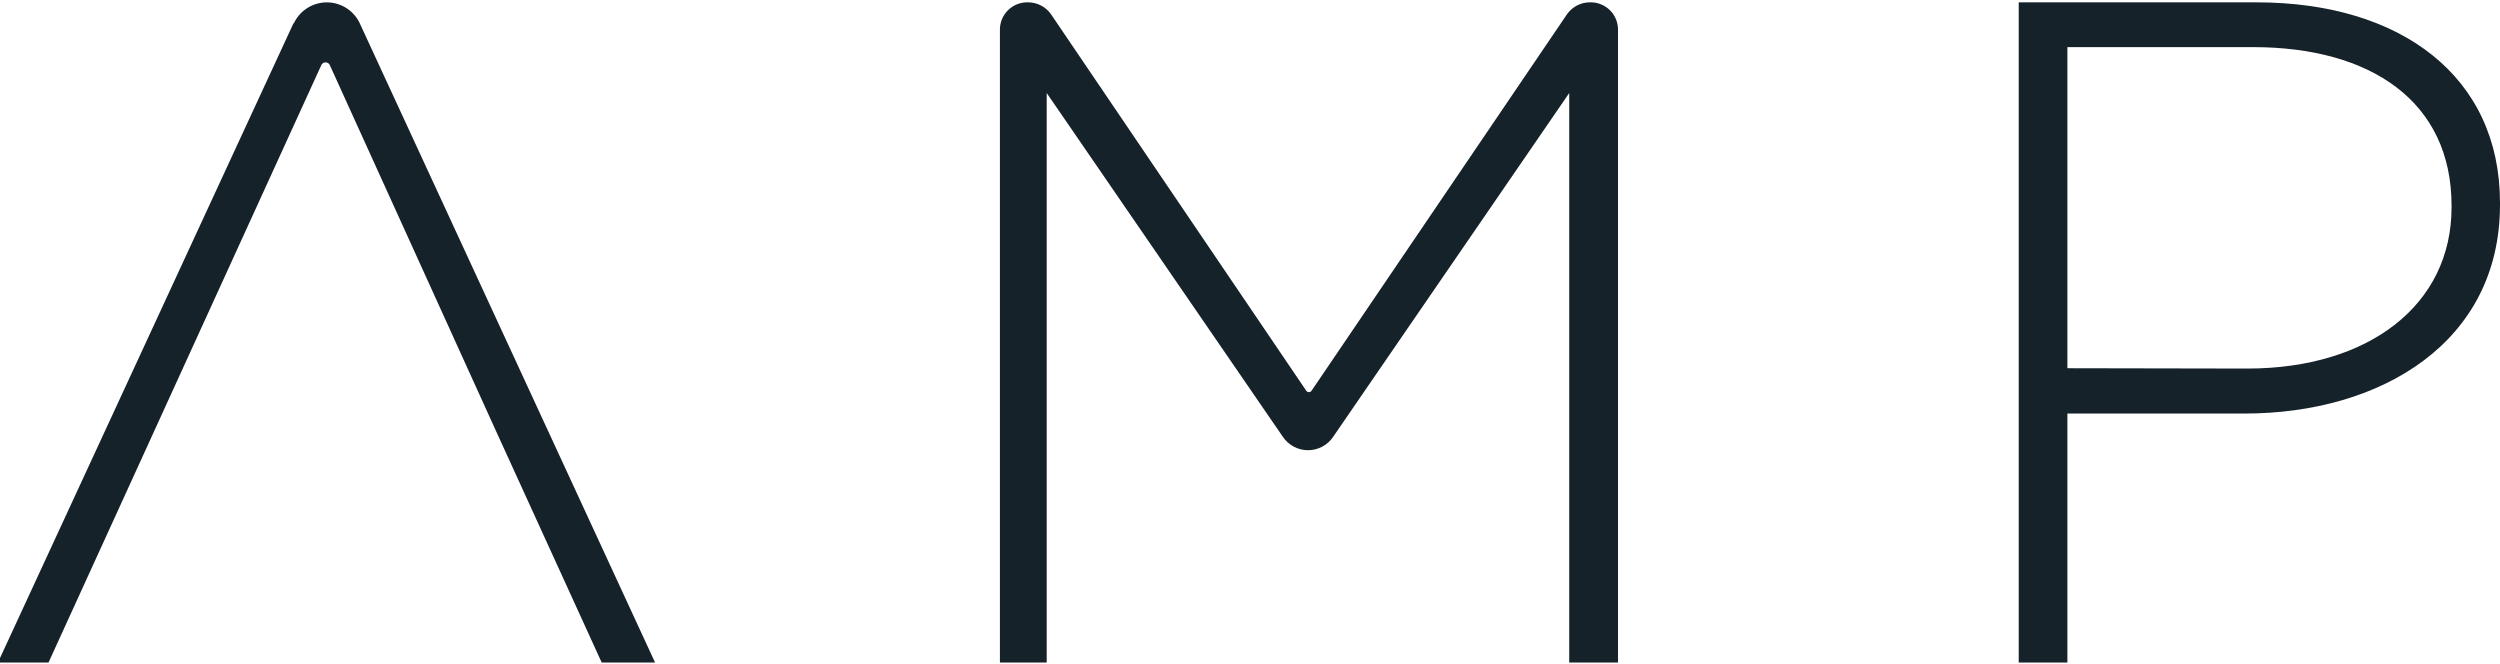
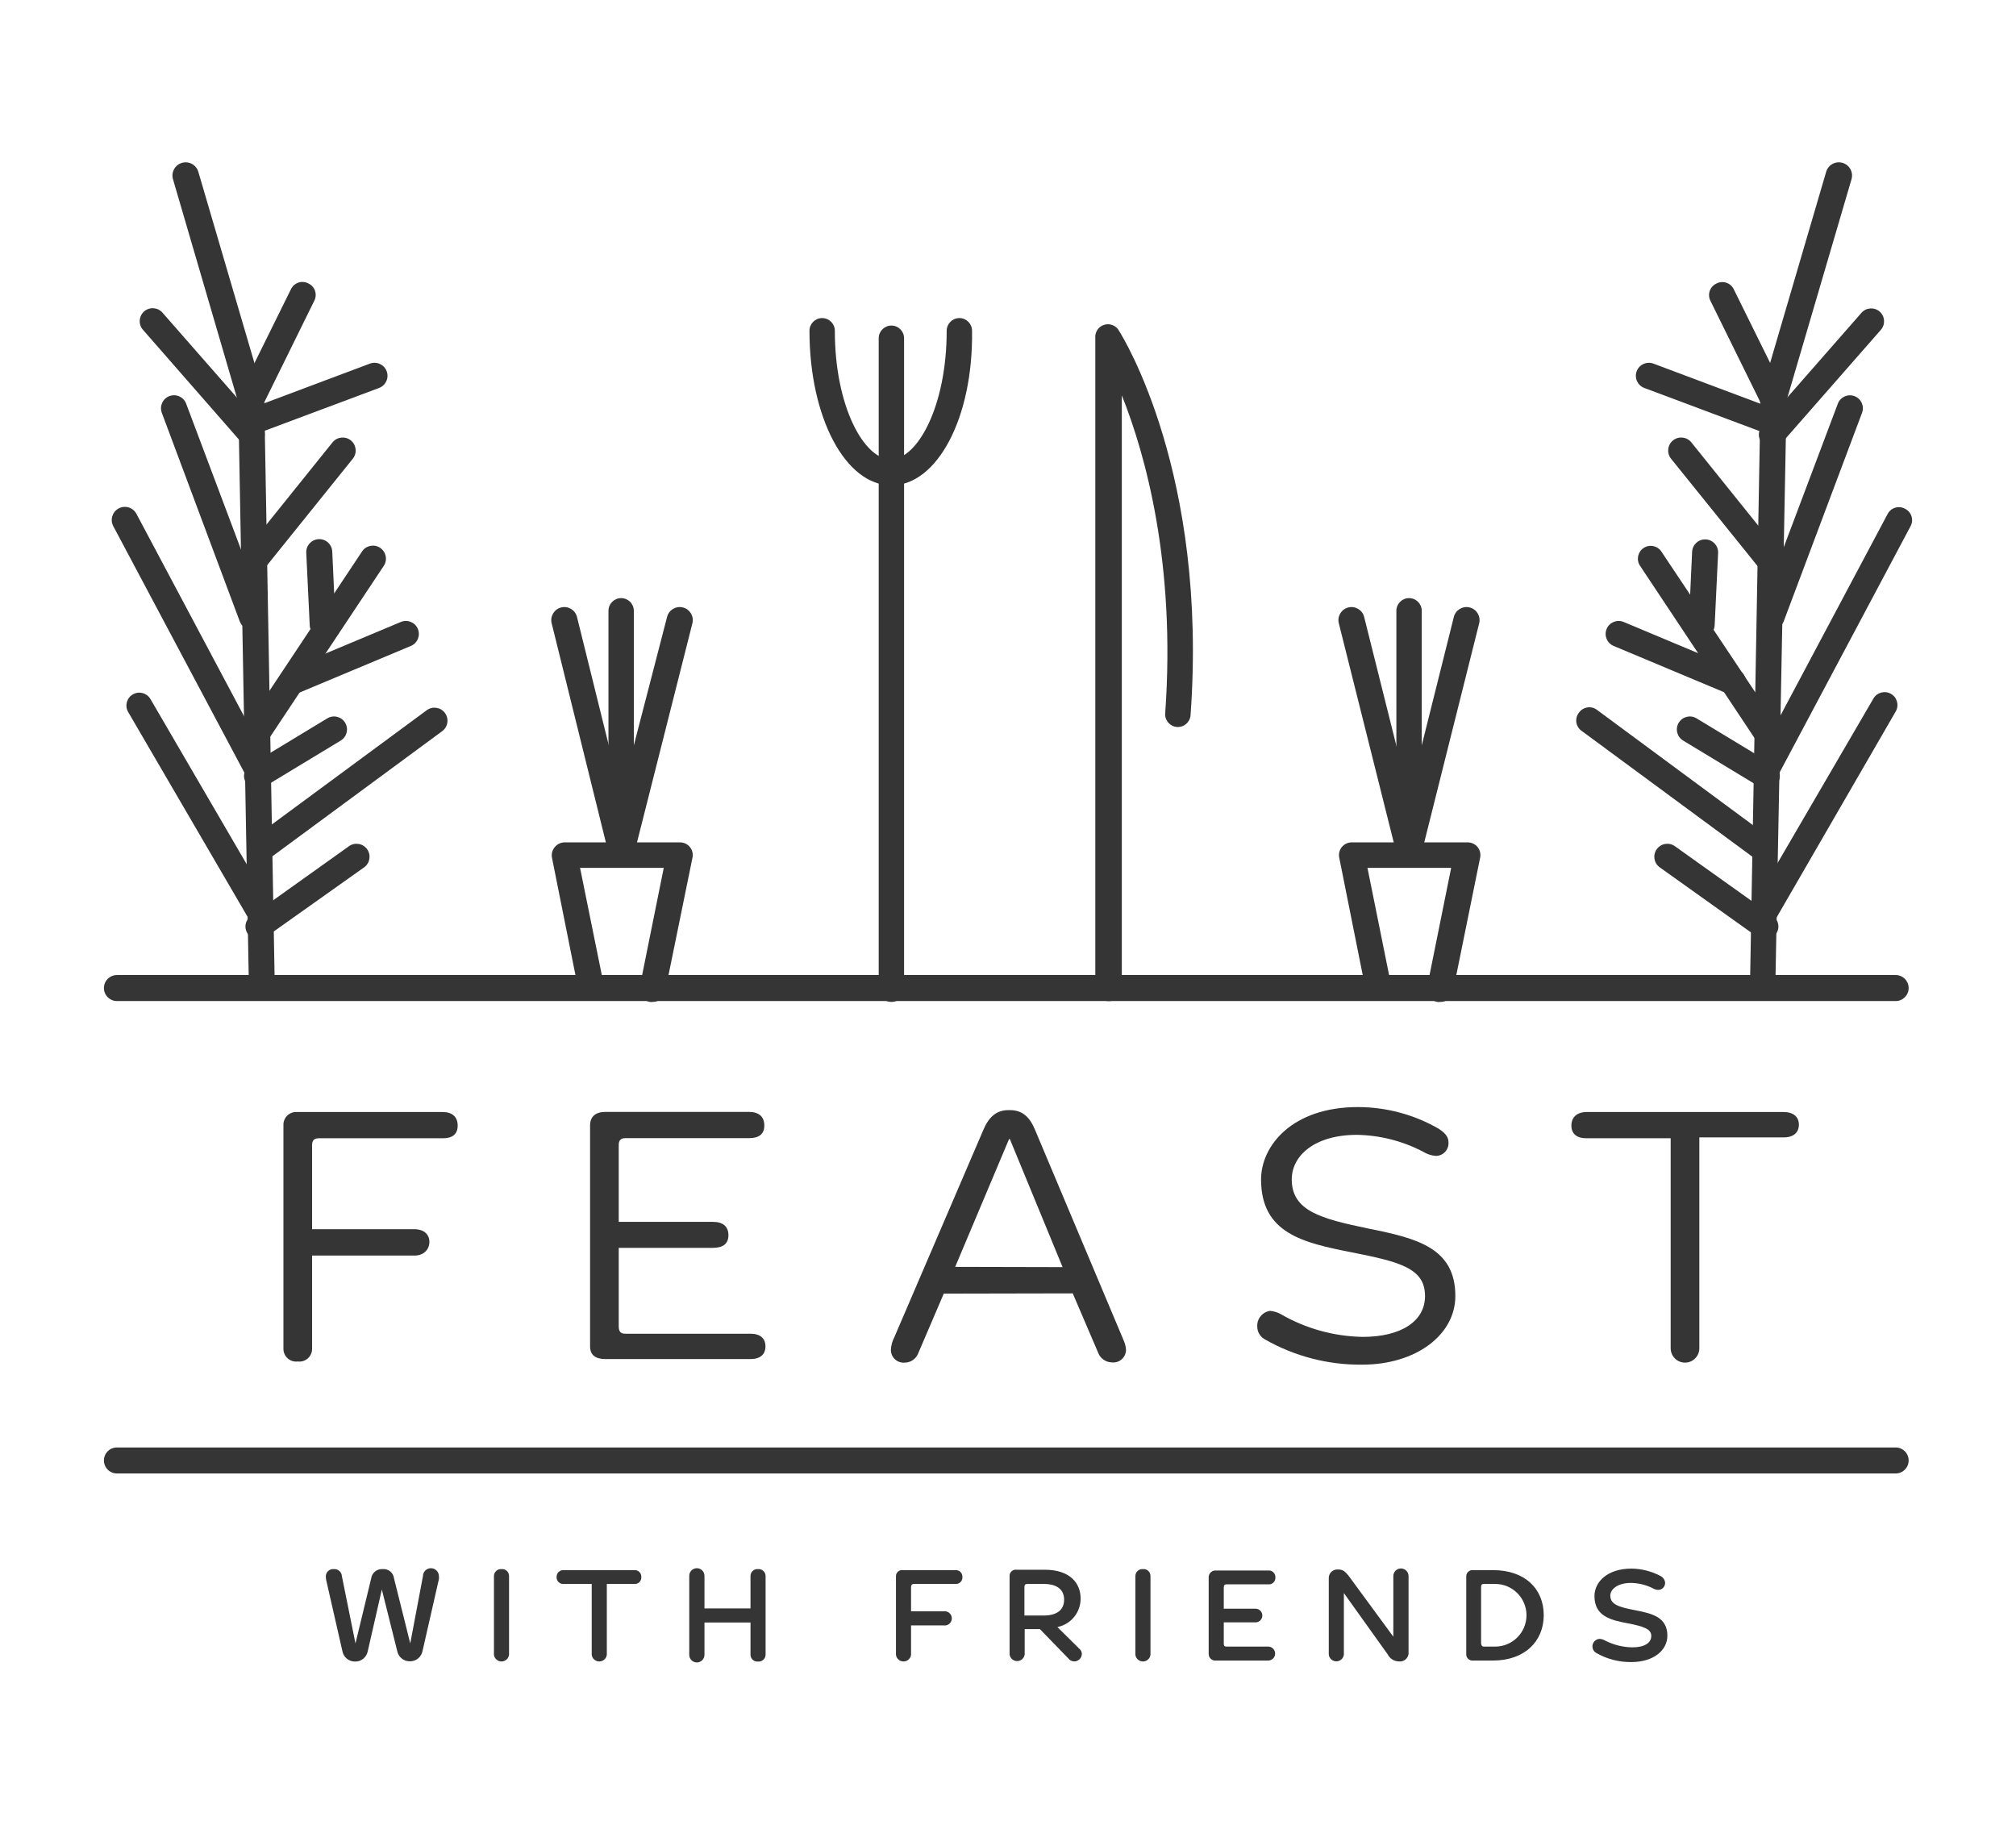
- <svg xmlns="http://www.w3.org/2000/svg" id="Layer_1" data-name="Layer 1" viewBox="0 0 599.5 159.22">
+ <svg xmlns="http://www.w3.org/2000/svg" id="Layer_1" data-name="Layer 1" viewBox="0 0 158.97 143.56">
  <defs>
-     <style>.cls-1{fill:#16222a;fill-rule:evenodd;}</style>
+     <style>.cls-1{fill:#353535;}</style>
  </defs>
-   <path class="cls-1" d="M484.09.56h57C575.7.56,599.5,18.3,599.5,48.63v.45c0,33-28.52,50.09-61.3,50.09H495.76v59.71H484.09Zm54.79,87.82c29.19,0,49-15.27,49-38.63V49.3c0-24.93-19.31-38-47.61-38H495.76v77Z" />
-   <path class="cls-1" d="M86.46,6c-.07-.17-.15-.33-.23-.5l-.08-.17h0a8.74,8.74,0,0,0-15.69.26h-.09L-.5,158.88H11.63L77.07,15.57a1.12,1.12,0,0,1,2,0l40.3,88.73,24.92,54.58h12.8Z" />
-   <path class="cls-1" d="M381.24.56a6.7,6.7,0,0,0-5.44,2.81L314.51,93.7a.77.77,0,0,1-1.27,0L252,3.37A6.71,6.71,0,0,0,246.51.56a6.54,6.54,0,0,0-6.73,6.5V158.88H251V22.31l56.66,82.48a7.26,7.26,0,0,0,12,0L376.3,22.31V158.88H388V7.06a6.54,6.54,0,0,0-6.73-6.5" />
+   <path class="cls-1" d="M24.61,90.29v6.63h8.06c.77,0,1.19.42,1.19,1S33.44,99,32.67,99H24.61v7.35a1,1,0,0,1-1.13,1,1,1,0,0,1-1.13-1V88.68a1,1,0,0,1,1.07-1H34.9c.77,0,1.19.39,1.19,1.07s-.42,1-1.16,1H25.14C24.76,89.75,24.61,89.93,24.61,90.29Z" />
+   <path class="cls-1" d="M49.32,105.16h9.85c.77,0,1.19.36,1.19,1s-.42,1-1.19,1H47.75c-.81,0-1.22-.33-1.22-1V88.74c0-.68.41-1.07,1.22-1.07h11.3c.8,0,1.22.39,1.22,1.07s-.42,1-1.19,1H49.32c-.38,0-.53.18-.53.54v6.06h7.43c.81,0,1.22.39,1.22,1.05s-.41,1-1.22,1H48.79v6.18C48.79,105,48.94,105.16,49.32,105.16Z" />
+   <path class="cls-1" d="M74.42,102l-2,4.67a1.15,1.15,0,0,1-1.1.77,1,1,0,0,1-1.07-1,2.38,2.38,0,0,1,.27-1l7-16.3c.41-1,1-1.61,2-1.61h.12c1,0,1.58.57,2,1.61l7,16.63a2.12,2.12,0,0,1,.15.65,1,1,0,0,1-1.13,1,1.17,1.17,0,0,1-1.07-.77l-2-4.67Zm9.37-2.09L79.63,89.81h-.06L75.32,99.89Z" />
+   <path class="cls-1" d="M113.45,89c.44.3.77.59.77,1.07a1,1,0,0,1-1,1.07,2.17,2.17,0,0,1-1-.33A11.7,11.7,0,0,0,107,89.48c-3.33,0-5.14,1.64-5.14,3.51,0,2.5,2.32,3.1,6,3.87,3.86.77,6.9,1.52,6.9,5.33,0,3.06-3.1,5.41-7.35,5.41a15.14,15.14,0,0,1-7.68-2,1.14,1.14,0,0,1-.59-1,1.18,1.18,0,0,1,1-1.24,2,2,0,0,1,.86.26,13.34,13.34,0,0,0,6.46,1.79c3,0,4.91-1.22,4.91-3.22,0-2.2-2-2.7-5.8-3.45S99.44,97.25,99.44,93c0-2.67,2.46-5.71,7.64-5.71A12.78,12.78,0,0,1,113.45,89Z" />
+   <path class="cls-1" d="M125.1,89.75c-.77,0-1.19-.36-1.19-1s.42-1.07,1.22-1.07h15.5c.8,0,1.22.39,1.22,1s-.42,1-1.19,1H134v16.63a1.13,1.13,0,0,1-2.26,0V89.75Z" />
+   <path class="cls-1" d="M25.69,124.29a.58.58,0,0,1,.64-.57.59.59,0,0,1,.63.56l1.07,5.3h0l1.24-5.13a.85.85,0,0,1,.89-.73.83.83,0,0,1,.91.73l1.28,5.13h0l1-5.3a.63.63,0,0,1,1.26,0,1,1,0,0,1,0,.23l-1.29,5.66a1,1,0,0,1-1,.82,1,1,0,0,1-1-.82l-1.21-4.84h0L29,130.19a1,1,0,0,1-1,.82,1,1,0,0,1-1-.82l-1.29-5.66A2.32,2.32,0,0,1,25.69,124.29Z" />
+   <path class="cls-1" d="M39.55,123.72a.54.54,0,0,1,.59.53v6.23a.6.6,0,0,1-1.19,0v-6.23A.55.55,0,0,1,39.55,123.72Z" />
+   <path class="cls-1" d="M44.47,124.89a.52.52,0,0,1-.58-.54.53.53,0,0,1,.59-.55H50a.52.52,0,0,1,.57.55.51.51,0,0,1-.57.54H47.85v5.59a.6.6,0,0,1-1.19,0v-5.59Z" />
+   <path class="cls-1" d="M55.55,127.93v2.55a.6.6,0,0,1-1.2,0v-6.23a.6.6,0,0,1,1.2,0v2.57h3.63v-2.57a.54.54,0,0,1,.59-.53.55.55,0,0,1,.6.53v6.23a.55.55,0,0,1-.6.53.54.54,0,0,1-.59-.53v-2.55Z" />
+   <path class="cls-1" d="M71.84,125.14v1.91h2.58a.56.56,0,1,1,0,1.11H71.84v2.32a.6.6,0,0,1-1.19,0v-6.17a.48.48,0,0,1,.54-.51h4.13a.52.52,0,0,1,.57.55.51.51,0,0,1-.56.54H72.06C71.9,124.89,71.84,125,71.84,125.14Z" />
+   <path class="cls-1" d="M83.38,128.29,85.11,130a.54.54,0,0,1,.2.42.61.61,0,0,1-.6.58.59.59,0,0,1-.46-.23L82,128.45H80.8v2a.6.6,0,0,1-1.19,0v-6.17a.48.48,0,0,1,.54-.51h2.24c2,0,2.82,1.08,2.82,2.25A2.28,2.28,0,0,1,83.38,128.29Zm-1.08-.91c1.19,0,1.61-.57,1.61-1.25s-.42-1.24-1.61-1.24H81c-.15,0-.22.07-.22.25v2.24Z" />
+   <path class="cls-1" d="M90.13,123.72a.54.54,0,0,1,.59.53v6.23a.6.6,0,0,1-1.19,0v-6.23A.55.55,0,0,1,90.13,123.72Z" />
+   <path class="cls-1" d="M96.72,129.83H100a.55.55,0,1,1,0,1.1H95.89a.52.52,0,0,1-.58-.55v-6a.53.53,0,0,1,.58-.55H100a.52.52,0,0,1,.57.55.51.51,0,0,1-.57.54H96.72c-.15,0-.22.07-.22.25v1.67H99a.54.54,0,1,1,0,1.08H96.5v1.69C96.5,129.77,96.57,129.83,96.72,129.83Z" />
+   <path class="cls-1" d="M110.31,131h0a1,1,0,0,1-.88-.55l-3.46-4.84v4.86a.6.6,0,0,1-1.19,0v-6a.67.67,0,0,1,.66-.72h.07c.37,0,.56.13.91.6l3.45,4.7v-4.78a.6.6,0,0,1,1.2,0v6.12A.68.68,0,0,1,110.31,131Z" />
+   <path class="cls-1" d="M115.62,130.41v-6.1a.49.49,0,0,1,.55-.51h1.56c2.52,0,4,1.48,4,3.55s-1.51,3.58-4,3.58h-1.56A.49.49,0,0,1,115.62,130.41Zm1.41-.58h.87a2.47,2.47,0,1,0,0-4.94H117c-.15,0-.21.07-.21.25v4.44C116.82,129.77,116.88,129.83,117,129.83Z" />
+   <path class="cls-1" d="M130.91,124.25a.67.67,0,0,1,.39.52.55.55,0,0,1-.52.59.84.84,0,0,1-.45-.13,4,4,0,0,0-1.73-.42c-1,0-1.62.47-1.62,1,0,.72.71.91,2,1.16s2.5.54,2.5,2c0,1.14-1.07,2.08-2.85,2.08a5.44,5.44,0,0,1-2.78-.73.58.58,0,0,1-.28-.48.6.6,0,0,1,.56-.62,1,1,0,0,1,.45.14,4.88,4.88,0,0,0,2.12.53c1,0,1.51-.36,1.51-.9s-.57-.75-1.88-1-2.6-.55-2.6-2.14c0-1.11,1-2.17,2.93-2.17A5,5,0,0,1,130.91,124.25Z" />
+   <path class="cls-1" d="M149.48,78.93H9.22a1,1,0,0,1,0-2.05H149.48a1,1,0,0,1,0,2.05Z" />
+   <path class="cls-1" d="M149.48,116.18H9.22a1,1,0,0,1,0-2.05H149.48a1,1,0,0,1,0,2.05Z" />
+   <path class="cls-1" d="M20.62,78.41a1,1,0,0,1-1-1l-.84-46.18,4.16-8.42a1,1,0,0,1,1.38-.46,1,1,0,0,1,.46,1.37l-3.94,8,.82,45.68a1,1,0,0,1-1,1Z" />
+   <path class="cls-1" d="M20.11,34.2a1,1,0,0,1-1-.66,1,1,0,0,1,.6-1.32l9.46-3.55a1,1,0,1,1,.72,1.92l-9.46,3.54A.92.92,0,0,1,20.11,34.2Z" />
+   <path class="cls-1" d="M19.79,32.48a1,1,0,0,1-1-.74L13.64,14.13a1,1,0,0,1,2-.58l5.17,17.62a1,1,0,0,1-.69,1.27A1,1,0,0,1,19.79,32.48Z" />
+   <path class="cls-1" d="M19.84,35.27a1,1,0,0,1-.77-.35L11.27,26a1,1,0,1,1,1.54-1.35l7.8,8.9A1,1,0,0,1,20.52,35,1.05,1.05,0,0,1,19.84,35.27Z" />
+   <path class="cls-1" d="M19.9,49.65a1,1,0,0,1-1-.67L12.76,32.55a1,1,0,0,1,1.92-.72l6.18,16.43a1,1,0,0,1-.6,1.32A1.15,1.15,0,0,1,19.9,49.65Z" />
+   <path class="cls-1" d="M20.38,61.84a1,1,0,0,1-.91-.54L8.94,41.5a1,1,0,0,1,1.81-1l10.53,19.8a1,1,0,0,1-.42,1.38A1.07,1.07,0,0,1,20.38,61.84Z" />
+   <path class="cls-1" d="M20.52,73a1,1,0,0,1-.88-.51L10.1,56.13a1,1,0,1,1,1.77-1l9.54,16.37a1,1,0,0,1-.37,1.4A1,1,0,0,1,20.52,73Z" />
+   <path class="cls-1" d="M19.85,45.46a1,1,0,0,1-.64-.22,1,1,0,0,1-.16-1.44l7.17-8.92a1,1,0,0,1,1.6,1.29l-7.17,8.91A1,1,0,0,1,19.85,45.46Z" />
+   <path class="cls-1" d="M20.44,74.05a1,1,0,0,1-.59-1.86l7.67-5.47a1,1,0,0,1,1.19,1.67L21,73.86A1,1,0,0,1,20.44,74.05Z" />
+   <path class="cls-1" d="M20.7,67.83a1,1,0,0,1-.83-.42A1,1,0,0,1,20.09,66L33.65,56a1,1,0,1,1,1.22,1.65l-13.57,10A1,1,0,0,1,20.7,67.83Z" />
+   <path class="cls-1" d="M19.75,59.6a1,1,0,0,1-.56-.18A1,1,0,0,1,18.9,58l9.65-14.52a1,1,0,0,1,1.71,1.14L20.61,59.14A1,1,0,0,1,19.75,59.6Z" />
+   <path class="cls-1" d="M20.28,62.21a1,1,0,0,1-.88-.49,1,1,0,0,1,.35-1.41l6.06-3.67a1,1,0,1,1,1.06,1.75l-6.06,3.67A1,1,0,0,1,20.28,62.21Z" />
+   <path class="cls-1" d="M25.42,50.25a1,1,0,0,1-1-1l-.27-5.67a1,1,0,1,1,2.05-.09l.26,5.67a1,1,0,0,1-1,1.07Z" />
+   <path class="cls-1" d="M23,54.78a1,1,0,0,1-.94-.62,1,1,0,0,1,.55-1.35l9-3.77a1,1,0,1,1,.79,1.89l-9,3.77A.92.92,0,0,1,23,54.78Z" />
+   <path class="cls-1" d="M139,78.41h0a1,1,0,0,1-1-1l.82-45.68-3.94-8a1,1,0,0,1,.46-1.37,1,1,0,0,1,1.38.46l4.16,8.42v.25L140,77.4A1,1,0,0,1,139,78.41Z" />
+   <path class="cls-1" d="M139.48,34.2a.92.92,0,0,1-.36-.07l-9.46-3.54a1,1,0,0,1,.72-1.92l9.46,3.55a1,1,0,0,1,.6,1.32A1,1,0,0,1,139.48,34.2Z" />
+   <path class="cls-1" d="M139.8,32.48a1,1,0,0,1-.29,0,1,1,0,0,1-.69-1.27L144,13.55a1,1,0,1,1,2,.58l-5.17,17.61A1,1,0,0,1,139.8,32.48Z" />
+   <path class="cls-1" d="M139.75,35.27a1,1,0,0,1-.77-1.7l7.8-8.9A1,1,0,1,1,148.32,26l-7.8,8.9A1,1,0,0,1,139.75,35.27Z" />
+   <path class="cls-1" d="M139.69,49.65a1.15,1.15,0,0,1-.36-.07,1,1,0,0,1-.6-1.32l6.19-16.43a1,1,0,1,1,1.91.72L140.65,49A1,1,0,0,1,139.69,49.65Z" />
+   <path class="cls-1" d="M139.21,61.84a1.07,1.07,0,0,1-.48-.12,1,1,0,0,1-.42-1.38l10.53-19.8a1,1,0,0,1,1.39-.42,1,1,0,0,1,.42,1.38L140.12,61.3A1,1,0,0,1,139.21,61.84Z" />
+   <path class="cls-1" d="M139.07,73a1,1,0,0,1-.52-.14,1,1,0,0,1-.37-1.4l9.54-16.37a1,1,0,1,1,1.77,1L140,72.5A1,1,0,0,1,139.07,73Z" />
+   <path class="cls-1" d="M139.74,45.46a1,1,0,0,1-.79-.38l-7.18-8.91a1,1,0,0,1,1.6-1.29l7.17,8.92a1,1,0,0,1-.15,1.44A1,1,0,0,1,139.74,45.46Z" />
+   <path class="cls-1" d="M139.15,74.05a1,1,0,0,1-.6-.19l-7.67-5.47a1,1,0,0,1,1.19-1.67l7.67,5.47a1,1,0,0,1-.59,1.86Z" />
+   <path class="cls-1" d="M138.89,67.83a1,1,0,0,1-.6-.2l-13.57-10a1,1,0,0,1-.22-1.43,1,1,0,0,1,1.44-.22L139.5,66a1,1,0,0,1,.22,1.43A1,1,0,0,1,138.89,67.83Z" />
+   <path class="cls-1" d="M139.84,59.6a1.06,1.06,0,0,1-.86-.46l-9.65-14.52A1,1,0,0,1,131,43.48L140.69,58a1,1,0,0,1-.29,1.42A1,1,0,0,1,139.84,59.6Z" />
+   <path class="cls-1" d="M139.31,62.21a1,1,0,0,1-.53-.15l-6.06-3.67a1,1,0,1,1,1.06-1.75l6.06,3.67a1,1,0,0,1,.35,1.41A1,1,0,0,1,139.31,62.21Z" />
+   <path class="cls-1" d="M134.17,50.25h0a1,1,0,0,1-1-1.07l.26-5.67a1,1,0,0,1,2.05.09l-.27,5.67A1,1,0,0,1,134.17,50.25Z" />
+   <path class="cls-1" d="M136.64,54.78a.92.92,0,0,1-.4-.08l-9-3.77a1,1,0,1,1,.79-1.89l9,3.77a1,1,0,0,1,.55,1.35A1,1,0,0,1,136.64,54.78Z" />
+   <path class="cls-1" d="M51.45,79a.71.71,0,0,1-.2,0,1,1,0,0,1-.8-1.2l1.89-9.37h-6.6l1.79,8.82a1,1,0,0,1-2,.4l-2-10a1,1,0,0,1,.21-.85,1,1,0,0,1,.79-.38H53.6a1,1,0,0,1,1,1.23L52.46,78.13A1,1,0,0,1,51.45,79Z" />
+   <path class="cls-1" d="M49,68.11h-.12a1,1,0,0,1-.9-1V48.16a1,1,0,0,1,2,0V58.77L52.6,48.65a1,1,0,1,1,2,.49L50,67.33A1,1,0,0,1,49,68.11Z" />
+   <path class="cls-1" d="M49,68.11a1,1,0,0,1-1-.78L43.5,49.14a1,1,0,1,1,2-.49L50,66.83a1,1,0,0,1-.75,1.25A1.07,1.07,0,0,1,49,68.11Z" />
+   <path class="cls-1" d="M113.54,79a.68.68,0,0,1-.2,0,1,1,0,0,1-.8-1.2l1.89-9.37h-6.6l1.78,8.82a1,1,0,1,1-2,.4l-2-10a1,1,0,0,1,1-1.23h9.1a1,1,0,0,1,1,1.23l-2.15,10.59A1,1,0,0,1,113.54,79Z" />
+   <path class="cls-1" d="M111.13,68.11H111a1,1,0,0,1-.89-1V48.16a1,1,0,0,1,2,0V58.77l2.53-10.12a1,1,0,1,1,2,.49l-4.56,18.19A1,1,0,0,1,111.13,68.11Z" />
+   <path class="cls-1" d="M111.13,68.11a1,1,0,0,1-1-.78l-4.56-18.19a1,1,0,1,1,2-.49l4.55,18.18a1,1,0,0,1-.74,1.25A1.07,1.07,0,0,1,111.13,68.11Z" />
+   <path class="cls-1" d="M87.37,78.93a1,1,0,0,1-1-1V26.67a1,1,0,0,1,1.89-.55c.28.45,7,11.23,5.62,30.27a1,1,0,1,1-2-.14c.85-11.85-1.57-20.45-3.42-25.08V77.9A1,1,0,0,1,87.37,78.93Z" />
+   <path class="cls-1" d="M70.29,79a1,1,0,0,1-1-1V26.67a1,1,0,1,1,2,0V78A1,1,0,0,1,70.29,79Z" />
+   <path class="cls-1" d="M70.29,38.27c-3.62,0-6.46-5.35-6.46-12.19a1,1,0,1,1,2,0c0,6,2.32,10.14,4.41,10.14s4.41-4.16,4.41-10.14a1,1,0,1,1,2,0C76.75,32.92,73.91,38.27,70.29,38.27Z" />
</svg>
